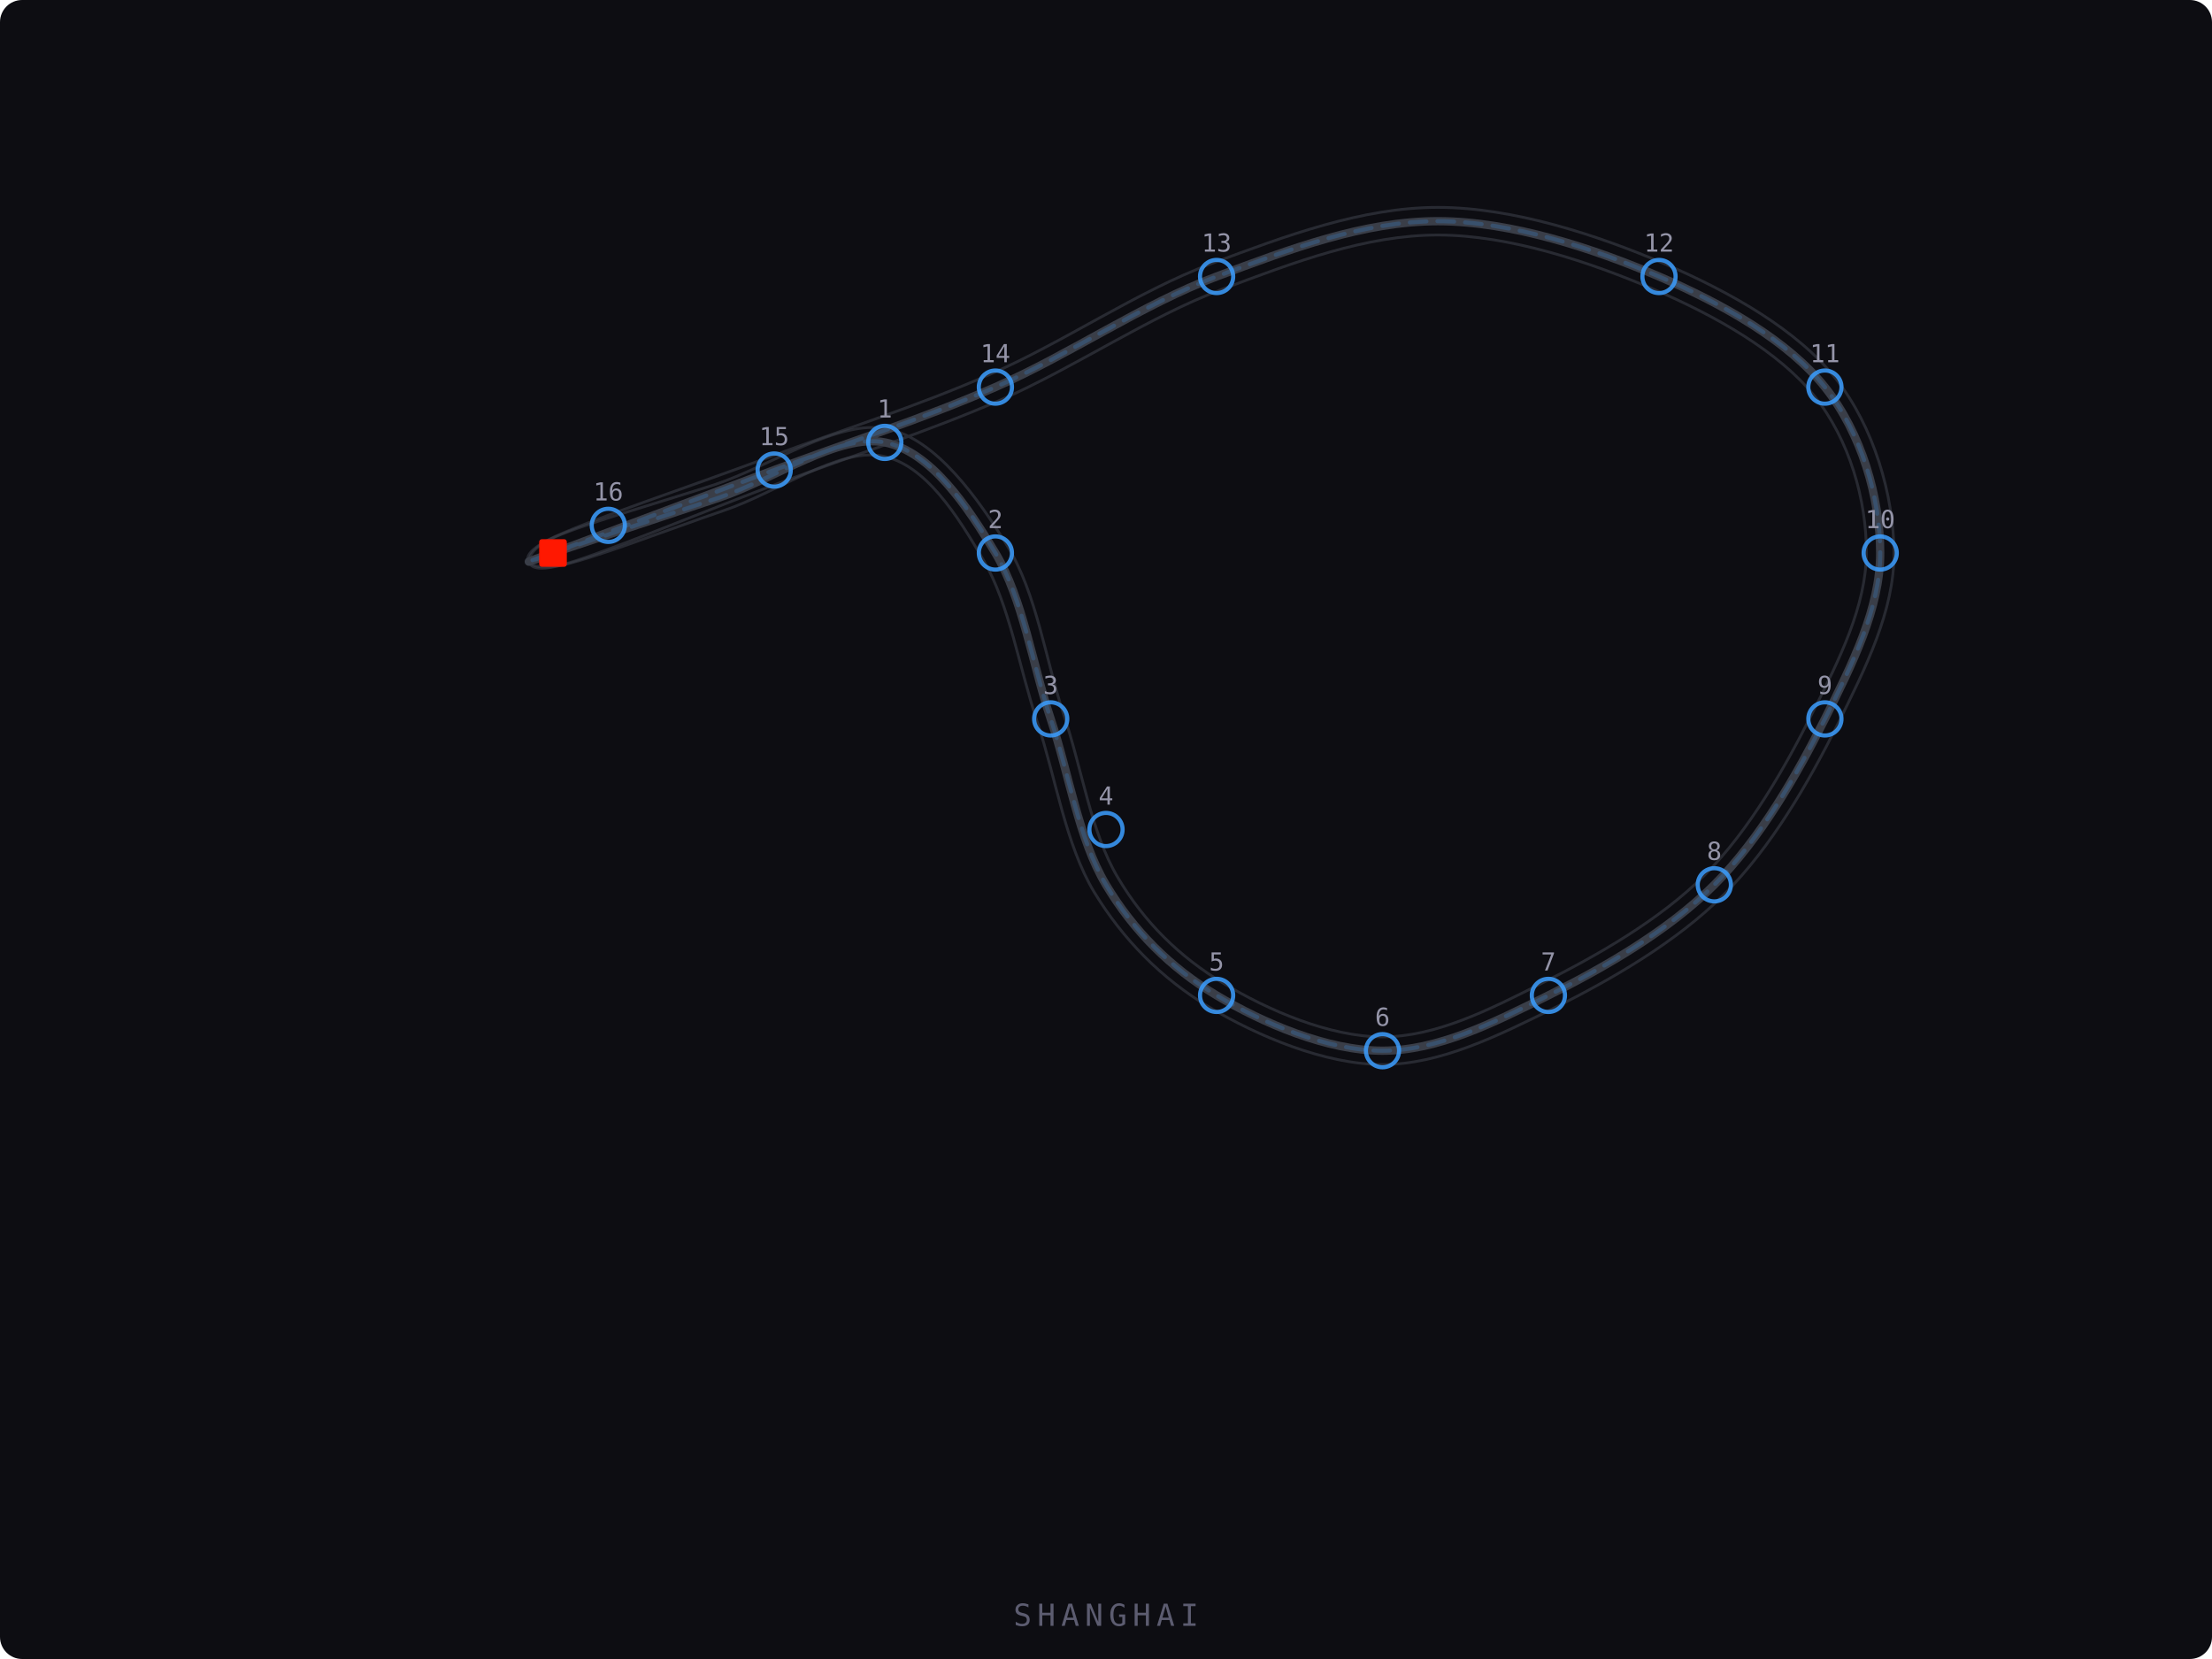
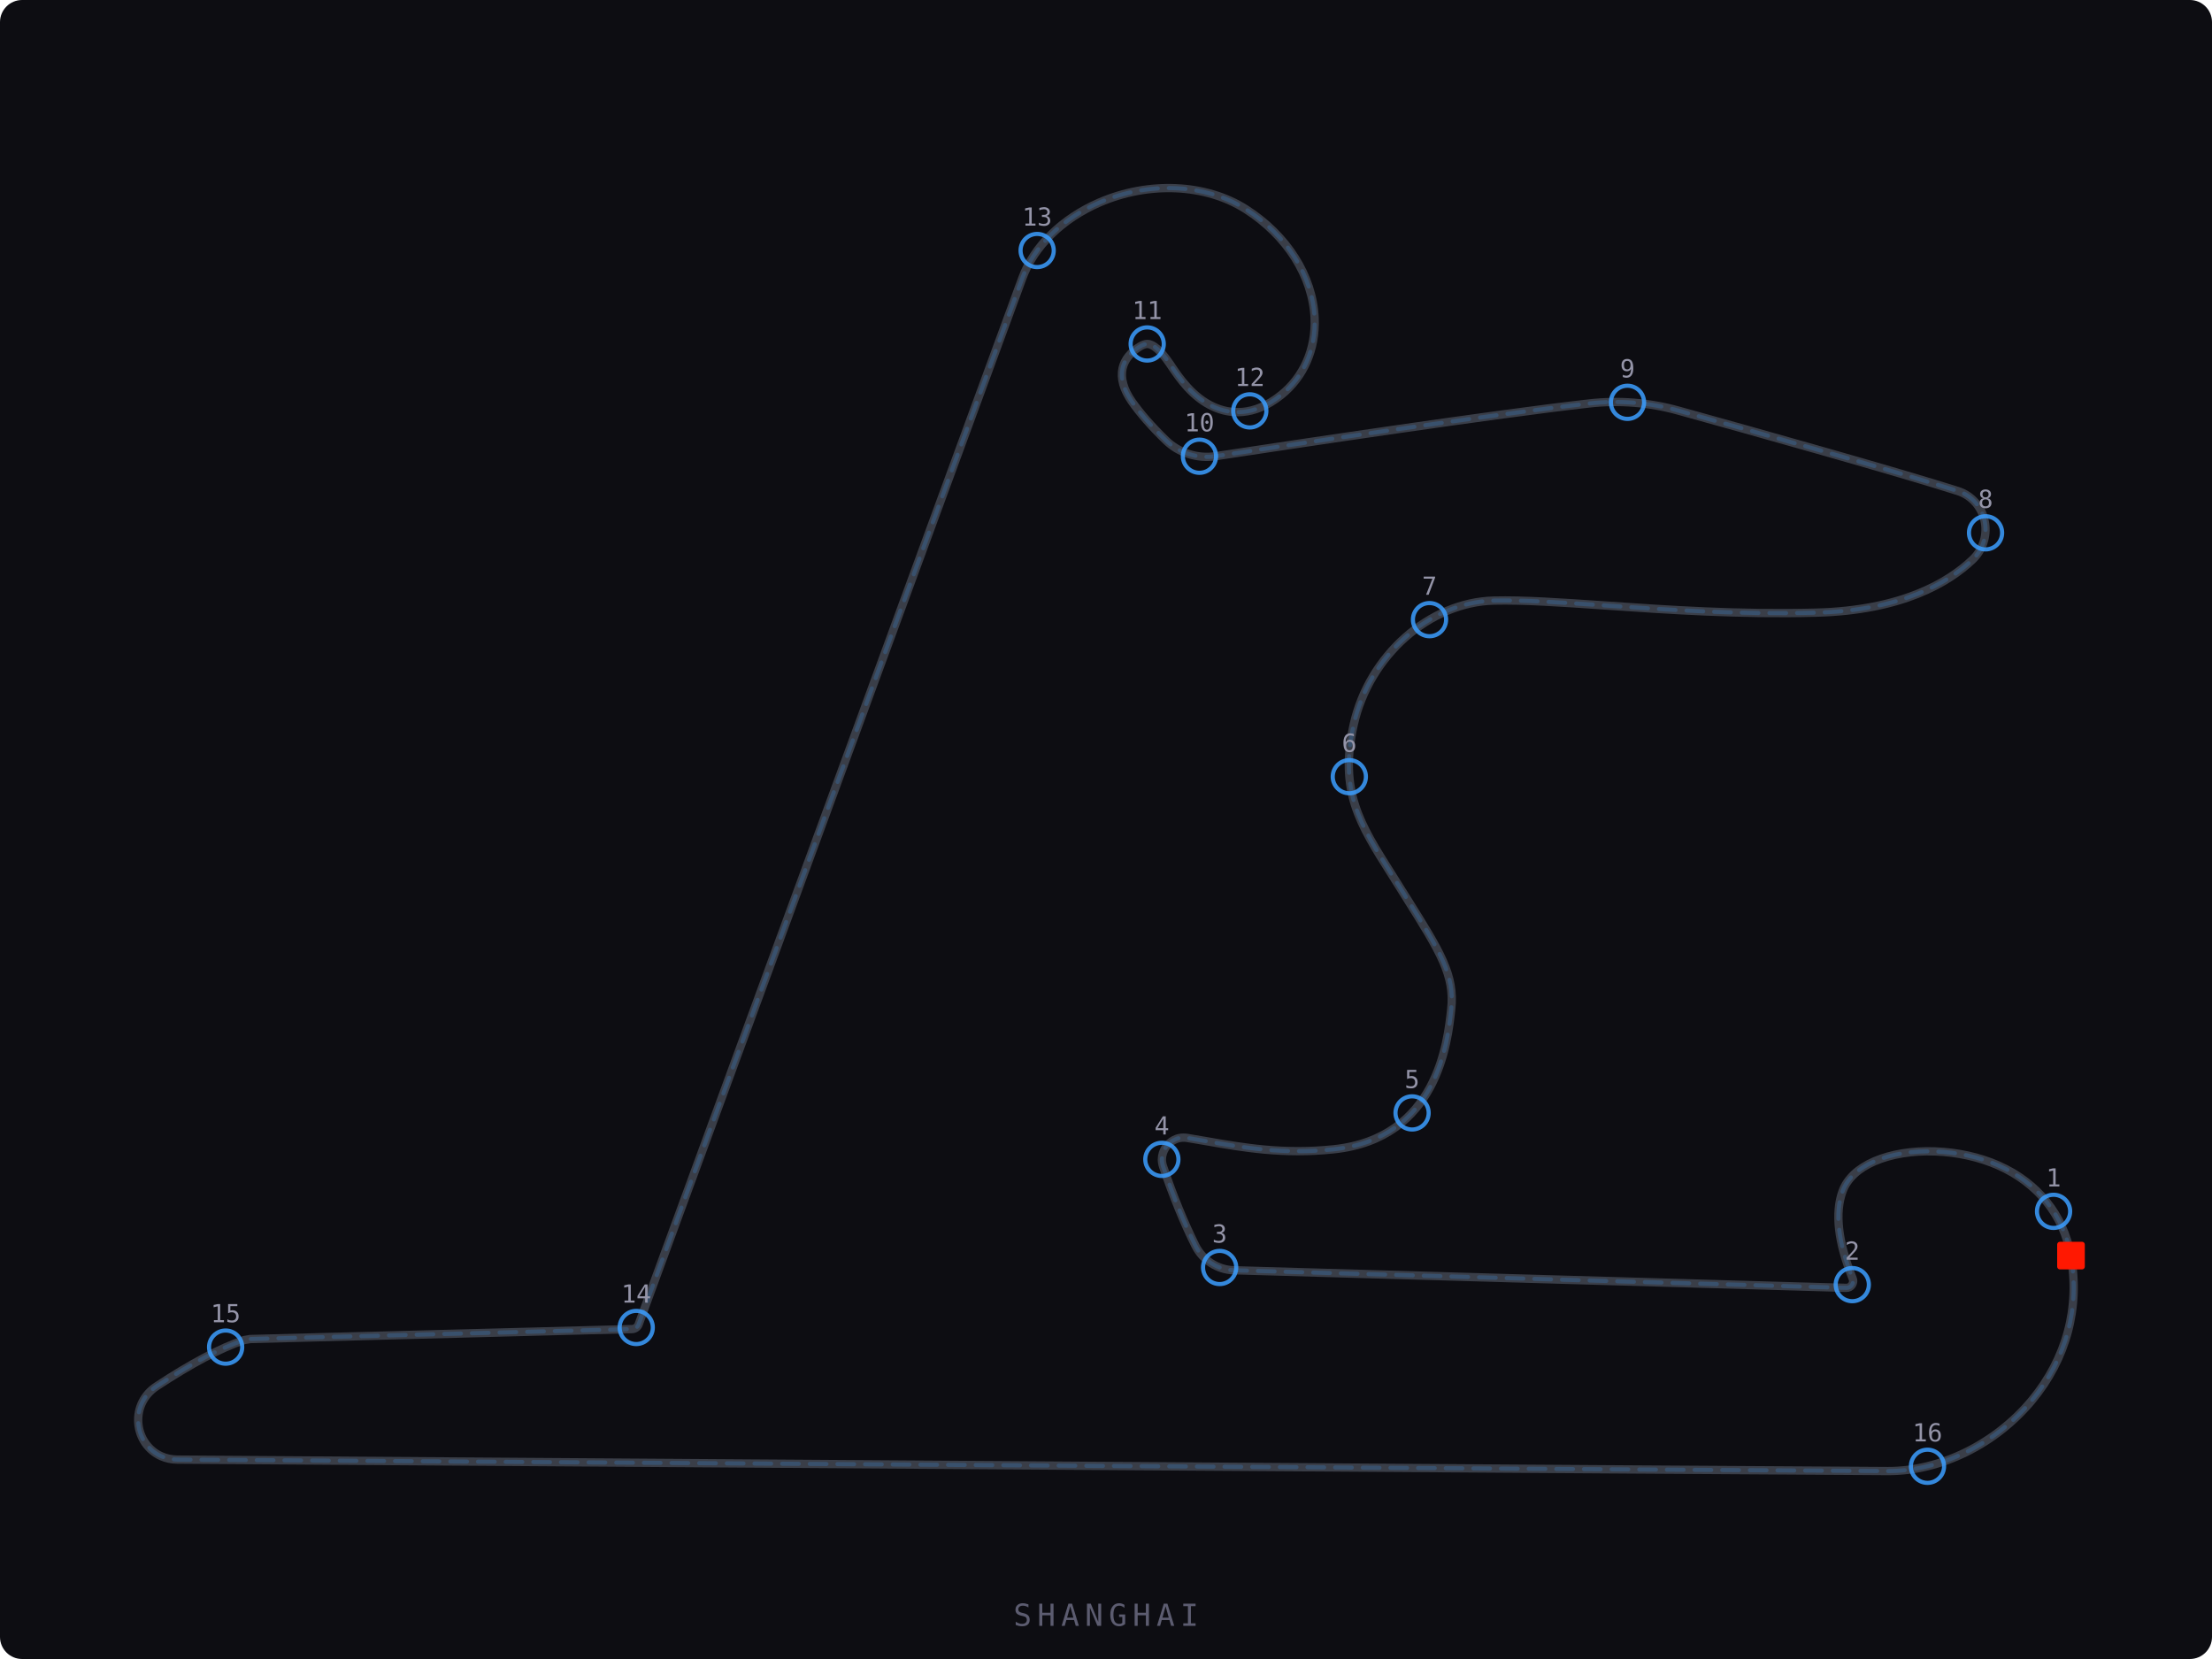
<svg xmlns="http://www.w3.org/2000/svg" viewBox="0 0 800 600" width="800" height="600">
  <defs>
    <style>
      .track-bg { fill: #0d0d12; }
      .track-line { fill: none; stroke: #3a3e48; stroke-width: 3; stroke-linecap: round; stroke-linejoin: round; }
      .track-line-accent { fill: none; stroke: rgba(59,158,255,0.20); stroke-width: 1.5; stroke-linecap: round; stroke-dasharray: 6,4; }
      .track-edge { fill: none; stroke: #3a3e48; stroke-width: 1; stroke-linecap: round; stroke-linejoin: round; opacity: 0.6; }
    </style>
  </defs>
  <rect class="track-bg" width="800" height="600" rx="8" />
-   <path class="track-edge" d="M 201.6 204.7 C 212.1 203.0 242.0 191.4 261.6 184.7 C 281.2 178.1 303.3 161.9 319.0 164.9 C 334.7 167.9 346.3 186.5 355.7 202.6 C 365.1 218.7 368.6 241.6 375.3 261.6 C 381.9 281.6 385.4 305.5 395.7 322.6 C 406.1 339.7 420.0 353.9 437.4 364.3 C 454.8 374.7 479.2 385.0 500.0 385.0 C 520.8 385.0 541.6 374.7 562.2 364.5 C 582.8 354.2 606.5 340.6 623.5 323.5 C 640.6 306.5 654.2 282.8 664.5 262.2 C 674.7 241.6 685.1 220.9 685.0 200.0 C 684.9 179.1 677.7 154.3 663.9 136.9 C 650.1 119.4 626.0 105.7 602.0 95.4 C 578.0 85.1 547.3 75.0 520.0 75.0 C 492.7 75.0 465.2 85.2 438.2 95.3 C 411.2 105.4 384.7 123.8 358.0 135.4 C 331.3 147.1 304.9 155.3 278.2 165.3 C 251.6 175.3 211.0 188.7 198.2 195.3 C 185.5 201.9 191.0 206.5 201.6 204.7 Z" />
-   <path class="track-edge" d="M 198.4 195.3 C 207.9 190.4 238.0 181.9 258.4 175.3 C 278.8 168.6 303.3 151.4 321.0 155.1 C 338.6 158.8 353.7 180.2 364.3 197.4 C 374.9 214.6 378.1 238.4 384.7 258.4 C 391.4 278.4 394.6 301.2 404.3 317.4 C 413.9 333.6 426.6 346.1 442.6 355.7 C 458.5 365.3 480.8 375.0 500.0 375.0 C 519.2 375.0 538.4 365.3 557.8 355.5 C 577.2 345.8 600.2 332.8 616.5 316.5 C 632.8 300.2 645.8 277.2 655.5 257.8 C 665.3 238.4 674.9 219.1 675.0 200.0 C 675.1 180.9 668.9 159.0 656.1 143.1 C 643.3 127.2 620.7 114.3 598.0 104.6 C 575.3 94.9 546.0 85.0 520.0 85.0 C 494.0 85.0 468.1 94.8 441.8 104.7 C 415.4 114.6 388.7 132.9 362.0 144.6 C 335.3 156.2 308.5 164.7 281.8 174.7 C 255.0 184.7 215.6 201.3 201.8 204.7 C 187.9 208.1 189.0 200.2 198.4 195.3 Z" />
-   <path class="track-line" d="M 200.0 200.0 C 210.0 196.7 240.0 186.7 260.0 180.0 C 280.0 173.3 303.3 156.7 320.0 160.0 C 336.7 163.3 350.0 183.3 360.0 200.0 C 370.0 216.7 373.3 240.0 380.0 260.0 C 386.7 280.0 390.0 303.3 400.0 320.0 C 410.0 336.7 423.3 350.0 440.0 360.0 C 456.7 370.0 480.0 380.0 500.0 380.0 C 520.0 380.0 540.0 370.0 560.0 360.0 C 580.0 350.0 603.3 336.7 620.0 320.0 C 636.7 303.3 650.0 280.0 660.0 260.0 C 670.0 240.0 680.0 220.0 680.0 200.0 C 680.0 180.0 673.3 156.7 660.0 140.0 C 646.7 123.3 623.3 110.0 600.0 100.0 C 576.7 90.0 546.7 80.0 520.0 80.0 C 493.3 80.0 466.7 90.0 440.0 100.0 C 413.3 110.0 386.7 128.3 360.0 140.0 C 333.3 151.7 306.7 160.0 280.0 170.0 C 253.3 180.0 213.3 195.0 200.0 200.0 C 186.7 205.0 190.0 203.3 200.0 200.0 Z" />
-   <path class="track-line-accent" d="M 200.0 200.0 C 210.0 196.7 240.0 186.7 260.0 180.0 C 280.0 173.3 303.3 156.7 320.0 160.0 C 336.7 163.3 350.0 183.3 360.0 200.0 C 370.0 216.7 373.3 240.0 380.0 260.0 C 386.7 280.0 390.0 303.3 400.0 320.0 C 410.0 336.7 423.3 350.0 440.0 360.0 C 456.7 370.0 480.0 380.0 500.0 380.0 C 520.0 380.0 540.0 370.0 560.0 360.0 C 580.0 350.0 603.3 336.7 620.0 320.0 C 636.7 303.3 650.0 280.0 660.0 260.0 C 670.0 240.0 680.0 220.0 680.0 200.0 C 680.0 180.0 673.3 156.7 660.0 140.0 C 646.7 123.3 623.3 110.0 600.0 100.0 C 576.7 90.0 546.7 80.0 520.0 80.0 C 493.3 80.0 466.7 90.0 440.0 100.0 C 413.3 110.0 386.7 128.3 360.0 140.0 C 333.3 151.7 306.7 160.0 280.0 170.0 C 253.3 180.0 213.3 195.0 200.0 200.0 C 186.7 205.0 190.0 203.3 200.0 200.0 Z" />
-   <rect x="195.0" y="195.0" width="10" height="10" fill="#FF1801" rx="1" />
-   <circle cx="320.0" cy="160.0" r="6" fill="none" stroke="#3B9EFF" stroke-width="1.5" opacity="0.85" />
-   <text x="320.0" y="151.0" text-anchor="middle" fill="#9494a8" font-size="9" font-family="monospace">1</text>
-   <circle cx="360.0" cy="200.0" r="6" fill="none" stroke="#3B9EFF" stroke-width="1.5" opacity="0.85" />
-   <text x="360.0" y="191.0" text-anchor="middle" fill="#9494a8" font-size="9" font-family="monospace">2</text>
-   <circle cx="380.0" cy="260.0" r="6" fill="none" stroke="#3B9EFF" stroke-width="1.5" opacity="0.85" />
-   <text x="380.0" y="251.0" text-anchor="middle" fill="#9494a8" font-size="9" font-family="monospace">3</text>
-   <circle cx="400.0" cy="300.0" r="6" fill="none" stroke="#3B9EFF" stroke-width="1.5" opacity="0.85" />
-   <text x="400.0" y="291.0" text-anchor="middle" fill="#9494a8" font-size="9" font-family="monospace">4</text>
-   <circle cx="440.0" cy="360.0" r="6" fill="none" stroke="#3B9EFF" stroke-width="1.5" opacity="0.85" />
-   <text x="440.0" y="351.0" text-anchor="middle" fill="#9494a8" font-size="9" font-family="monospace">5</text>
-   <circle cx="500.0" cy="380.0" r="6" fill="none" stroke="#3B9EFF" stroke-width="1.5" opacity="0.85" />
-   <text x="500.0" y="371.0" text-anchor="middle" fill="#9494a8" font-size="9" font-family="monospace">6</text>
-   <circle cx="560.0" cy="360.0" r="6" fill="none" stroke="#3B9EFF" stroke-width="1.5" opacity="0.85" />
-   <text x="560.0" y="351.0" text-anchor="middle" fill="#9494a8" font-size="9" font-family="monospace">7</text>
-   <circle cx="620.0" cy="320.0" r="6" fill="none" stroke="#3B9EFF" stroke-width="1.5" opacity="0.85" />
-   <text x="620.0" y="311.0" text-anchor="middle" fill="#9494a8" font-size="9" font-family="monospace">8</text>
-   <circle cx="660.0" cy="260.0" r="6" fill="none" stroke="#3B9EFF" stroke-width="1.5" opacity="0.85" />
-   <text x="660.0" y="251.0" text-anchor="middle" fill="#9494a8" font-size="9" font-family="monospace">9</text>
-   <circle cx="680.0" cy="200.0" r="6" fill="none" stroke="#3B9EFF" stroke-width="1.5" opacity="0.85" />
-   <text x="680.0" y="191.0" text-anchor="middle" fill="#9494a8" font-size="9" font-family="monospace">10</text>
-   <circle cx="660.0" cy="140.0" r="6" fill="none" stroke="#3B9EFF" stroke-width="1.5" opacity="0.85" />
-   <text x="660.0" y="131.0" text-anchor="middle" fill="#9494a8" font-size="9" font-family="monospace">11</text>
-   <circle cx="600.0" cy="100.0" r="6" fill="none" stroke="#3B9EFF" stroke-width="1.5" opacity="0.85" />
-   <text x="600.0" y="91.0" text-anchor="middle" fill="#9494a8" font-size="9" font-family="monospace">12</text>
-   <circle cx="440.0" cy="100.0" r="6" fill="none" stroke="#3B9EFF" stroke-width="1.5" opacity="0.85" />
-   <text x="440.0" y="91.0" text-anchor="middle" fill="#9494a8" font-size="9" font-family="monospace">13</text>
-   <circle cx="360.0" cy="140.0" r="6" fill="none" stroke="#3B9EFF" stroke-width="1.5" opacity="0.85" />
-   <text x="360.0" y="131.0" text-anchor="middle" fill="#9494a8" font-size="9" font-family="monospace">14</text>
-   <circle cx="280.0" cy="170.0" r="6" fill="none" stroke="#3B9EFF" stroke-width="1.5" opacity="0.85" />
-   <text x="280.0" y="161.0" text-anchor="middle" fill="#9494a8" font-size="9" font-family="monospace">15</text>
-   <circle cx="220.0" cy="190.0" r="6" fill="none" stroke="#3B9EFF" stroke-width="1.5" opacity="0.85" />
-   <text x="220.0" y="181.0" text-anchor="middle" fill="#9494a8" font-size="9" font-family="monospace">16</text>
-   <text x="400.0" y="588" text-anchor="middle" fill="#5c5c70" font-size="11" font-family="monospace" letter-spacing="2">SHANGHAI</text>
+   <path class="track-edge" d="M 748.96 454.10 c -2.68 -14.70 -11.96 -26.25 -26.12 -32.56 c -14.06 -6.26 -32.55 -6.89 -44.96 -1.53 c -5.86 2.54 -9.83 6.26 -11.49 10.81 c -2.87 7.82 -1.65 18.43 3.64 31.54 c 0.44 1.09 0.03 1.94 -0.26 2.36 a 2.36 2.36 24.00 0 1 -2.07 1.05 l -221.57 -6.37 c -5.78 -0.17 -11.19 -3.67 -13.78 -8.87 c -4.14 -8.30 -8.07 -17.93 -11.70 -28.64 c -1.27 -3.77 0.58 -6.57 1.43 -7.59 c 0.87 -1.03 3.32 -3.39 7.31 -2.75 c 2.36 0.38 4.75 0.80 7.20 1.22 c 12.94 2.26 27.59 4.81 45.82 2.88 c 37.37 -3.96 41.14 -38.62 42.45 -50.70 c 1.34 -12.21 -4.04 -20.80 -15.84 -39.64 l -5.78 -9.21 c -11.44 -18.07 -19.00 -30.01 -13.67 -53.96 c 5.55 -25.03 27.35 -44.35 50.70 -44.93 c 10.74 -0.26 24.51 0.68 40.43 1.78 c 22.52 1.56 48.06 3.31 76.20 2.58 c 30.90 -0.80 47.77 -10.87 56.50 -19.17 a 15.06 15.06 24.00 0 0 4.50 -13.33 c -0.89 -5.41 -4.65 -9.85 -9.89 -11.51 c -22.71 -7.21 -73.03 -21.31 -101.02 -29.07 a 84.94 84.94 24.00 0 0 -32.36 -2.56 c -33.73 3.80 -105.64 14.60 -135.00 19.06 c -6.53 0.99 -13.27 -1.15 -17.99 -5.75 c -5.16 -5.01 -9.31 -9.76 -12.33 -14.09 c -2.96 -4.25 -4.11 -8.38 -3.32 -11.92 c 0.68 -3.13 2.96 -5.96 6.37 -7.97 c 2.07 -1.22 3.18 -0.90 4.06 -0.51 c 2.84 1.27 5.58 5.26 6.77 6.98 l 0.58 0.86 c 2.62 3.90 7.50 11.16 15.25 14.60 c 5.52 2.46 14.22 3.72 24.26 -4.28 c 8.23 -6.56 12.66 -16.73 12.17 -27.89 c -0.68 -15.15 -9.99 -29.88 -24.90 -39.38 c -14.48 -9.22 -35.07 -10.14 -52.93 -2.40 c -13.48 5.83 -23.63 15.78 -27.87 27.32 l -138.76 378.39 a 2.65 2.65 24.00 0 1 -2.40 1.73 l -138.14 3.60 l -2.16 0.38 c -8.41 2.78 -19.07 8.42 -31.72 16.75 c -4.49 2.96 -6.93 7.88 -6.56 13.20 c 0.39 5.33 3.57 9.95 8.32 12.06 c 1.78 0.79 3.70 1.19 5.70 1.21 c 98.41 0.67 590.80 4.06 618.77 4.15 c 19.00 0.06 38.94 -9.75 52.08 -25.60 c 12.47 -15.05 17.47 -33.63 14.04 -52.30 z" />
+   <path class="track-line" d="M 748.96 454.10 c -2.68 -14.70 -11.96 -26.25 -26.12 -32.56 c -14.06 -6.26 -32.55 -6.89 -44.96 -1.53 c -5.86 2.54 -9.83 6.26 -11.49 10.81 c -2.87 7.82 -1.65 18.43 3.64 31.54 c 0.44 1.09 0.03 1.94 -0.26 2.36 a 2.36 2.36 24.00 0 1 -2.07 1.05 l -221.57 -6.37 c -5.78 -0.17 -11.19 -3.67 -13.78 -8.87 c -4.14 -8.30 -8.07 -17.93 -11.70 -28.64 c -1.27 -3.77 0.58 -6.57 1.43 -7.59 c 0.87 -1.03 3.32 -3.39 7.31 -2.75 c 2.36 0.38 4.75 0.80 7.20 1.22 c 12.94 2.26 27.59 4.81 45.82 2.88 c 37.37 -3.96 41.14 -38.62 42.45 -50.70 c 1.34 -12.21 -4.04 -20.80 -15.84 -39.64 l -5.78 -9.21 c -11.44 -18.07 -19.00 -30.01 -13.67 -53.96 c 5.55 -25.03 27.35 -44.35 50.70 -44.93 c 10.74 -0.26 24.51 0.68 40.43 1.78 c 22.52 1.56 48.06 3.31 76.20 2.58 c 30.90 -0.80 47.77 -10.87 56.50 -19.17 a 15.06 15.06 24.00 0 0 4.50 -13.33 c -0.89 -5.41 -4.65 -9.85 -9.89 -11.51 c -22.71 -7.21 -73.03 -21.31 -101.02 -29.07 a 84.94 84.94 24.00 0 0 -32.36 -2.56 c -33.73 3.80 -105.64 14.60 -135.00 19.06 c -6.53 0.99 -13.27 -1.15 -17.99 -5.75 c -5.16 -5.01 -9.31 -9.76 -12.33 -14.09 c -2.96 -4.25 -4.11 -8.38 -3.32 -11.92 c 0.68 -3.13 2.96 -5.96 6.37 -7.97 c 2.07 -1.22 3.18 -0.90 4.06 -0.51 c 2.84 1.27 5.58 5.26 6.77 6.98 l 0.58 0.86 c 2.62 3.90 7.50 11.16 15.25 14.60 c 5.52 2.46 14.22 3.72 24.26 -4.28 c 8.23 -6.56 12.66 -16.73 12.17 -27.89 c -0.68 -15.15 -9.99 -29.88 -24.90 -39.38 c -14.48 -9.22 -35.07 -10.14 -52.93 -2.40 c -13.48 5.83 -23.63 15.78 -27.87 27.32 l -138.76 378.39 a 2.65 2.65 24.00 0 1 -2.40 1.73 l -138.14 3.60 l -2.16 0.38 c -8.41 2.78 -19.07 8.42 -31.72 16.75 c -4.49 2.96 -6.93 7.88 -6.56 13.20 c 0.39 5.33 3.57 9.95 8.32 12.06 c 1.78 0.79 3.70 1.19 5.70 1.21 c 98.41 0.67 590.80 4.06 618.77 4.15 c 19.00 0.06 38.94 -9.75 52.08 -25.60 c 12.47 -15.05 17.47 -33.63 14.04 -52.30 z" />
+   <path class="track-line-accent" d="M 748.96 454.10 c -2.68 -14.70 -11.96 -26.25 -26.12 -32.56 c -14.06 -6.26 -32.55 -6.89 -44.96 -1.53 c -5.86 2.54 -9.83 6.26 -11.49 10.81 c -2.87 7.82 -1.65 18.43 3.64 31.54 c 0.44 1.09 0.03 1.94 -0.26 2.36 a 2.36 2.36 24.00 0 1 -2.07 1.05 l -221.57 -6.37 c -5.78 -0.17 -11.19 -3.67 -13.78 -8.87 c -4.14 -8.30 -8.07 -17.93 -11.70 -28.64 c -1.27 -3.77 0.58 -6.57 1.43 -7.59 c 0.87 -1.03 3.32 -3.39 7.31 -2.75 c 2.36 0.38 4.75 0.80 7.20 1.22 c 12.94 2.26 27.59 4.81 45.82 2.88 c 37.37 -3.96 41.14 -38.62 42.45 -50.70 c 1.34 -12.21 -4.04 -20.80 -15.84 -39.64 l -5.78 -9.21 c -11.44 -18.07 -19.00 -30.01 -13.67 -53.96 c 5.55 -25.03 27.35 -44.35 50.70 -44.93 c 10.74 -0.26 24.51 0.68 40.43 1.78 c 22.52 1.56 48.06 3.31 76.20 2.58 c 30.90 -0.80 47.77 -10.87 56.50 -19.17 a 15.06 15.06 24.00 0 0 4.50 -13.33 c -0.89 -5.41 -4.65 -9.85 -9.89 -11.51 c -22.71 -7.21 -73.03 -21.31 -101.02 -29.07 a 84.94 84.94 24.00 0 0 -32.36 -2.56 c -33.73 3.80 -105.64 14.60 -135.00 19.06 c -6.53 0.99 -13.27 -1.15 -17.99 -5.75 c -5.16 -5.01 -9.31 -9.76 -12.33 -14.09 c -2.96 -4.25 -4.11 -8.38 -3.32 -11.92 c 0.68 -3.13 2.96 -5.96 6.37 -7.97 c 2.07 -1.22 3.18 -0.90 4.06 -0.51 c 2.84 1.27 5.58 5.26 6.77 6.98 l 0.58 0.86 c 2.62 3.90 7.50 11.16 15.25 14.60 c 5.52 2.46 14.22 3.72 24.26 -4.28 c 8.23 -6.56 12.66 -16.73 12.17 -27.89 c -0.68 -15.15 -9.99 -29.88 -24.90 -39.38 c -14.48 -9.22 -35.07 -10.14 -52.93 -2.40 c -13.48 5.83 -23.63 15.78 -27.87 27.32 l -138.76 378.39 a 2.65 2.65 24.00 0 1 -2.40 1.73 l -138.14 3.60 l -2.16 0.38 c -8.41 2.78 -19.07 8.42 -31.72 16.75 c -4.49 2.96 -6.93 7.88 -6.56 13.20 c 0.39 5.33 3.57 9.95 8.32 12.06 c 1.78 0.79 3.70 1.19 5.70 1.21 c 98.41 0.67 590.80 4.06 618.77 4.15 c 19.00 0.06 38.94 -9.75 52.08 -25.60 c 12.47 -15.05 17.47 -33.63 14.04 -52.30 z" />
+   <rect x="744.0" y="449.1" width="10" height="10" fill="#FF1801" rx="1" />
+   <circle cx="742.7" cy="438.1" r="6" fill="none" stroke="#3B9EFF" stroke-width="1.5" opacity="0.85" />
+   <text x="742.7" y="429.1" text-anchor="middle" fill="#9494a8" font-size="9" font-family="monospace">1</text>
+   <circle cx="669.9" cy="464.6" r="6" fill="none" stroke="#3B9EFF" stroke-width="1.5" opacity="0.85" />
+   <text x="669.9" y="455.6" text-anchor="middle" fill="#9494a8" font-size="9" font-family="monospace">2</text>
+   <circle cx="441.1" cy="458.4" r="6" fill="none" stroke="#3B9EFF" stroke-width="1.5" opacity="0.85" />
+   <text x="441.1" y="449.4" text-anchor="middle" fill="#9494a8" font-size="9" font-family="monospace">3</text>
+   <circle cx="420.2" cy="419.3" r="6" fill="none" stroke="#3B9EFF" stroke-width="1.5" opacity="0.85" />
+   <text x="420.2" y="410.3" text-anchor="middle" fill="#9494a8" font-size="9" font-family="monospace">4</text>
+   <circle cx="510.7" cy="402.5" r="6" fill="none" stroke="#3B9EFF" stroke-width="1.5" opacity="0.85" />
+   <text x="510.7" y="393.5" text-anchor="middle" fill="#9494a8" font-size="9" font-family="monospace">5</text>
+   <circle cx="488.0" cy="280.9" r="6" fill="none" stroke="#3B9EFF" stroke-width="1.5" opacity="0.85" />
+   <text x="488.0" y="271.9" text-anchor="middle" fill="#9494a8" font-size="9" font-family="monospace">6</text>
+   <circle cx="517.0" cy="224.1" r="6" fill="none" stroke="#3B9EFF" stroke-width="1.5" opacity="0.85" />
+   <text x="517.0" y="215.1" text-anchor="middle" fill="#9494a8" font-size="9" font-family="monospace">7</text>
+   <circle cx="718.1" cy="192.7" r="6" fill="none" stroke="#3B9EFF" stroke-width="1.5" opacity="0.85" />
+   <text x="718.1" y="183.7" text-anchor="middle" fill="#9494a8" font-size="9" font-family="monospace">8</text>
+   <circle cx="588.6" cy="145.5" r="6" fill="none" stroke="#3B9EFF" stroke-width="1.5" opacity="0.85" />
+   <text x="588.6" y="136.5" text-anchor="middle" fill="#9494a8" font-size="9" font-family="monospace">9</text>
+   <circle cx="433.8" cy="165.0" r="6" fill="none" stroke="#3B9EFF" stroke-width="1.5" opacity="0.85" />
+   <text x="433.8" y="156.0" text-anchor="middle" fill="#9494a8" font-size="9" font-family="monospace">10</text>
+   <circle cx="414.9" cy="124.4" r="6" fill="none" stroke="#3B9EFF" stroke-width="1.5" opacity="0.85" />
+   <text x="414.9" y="115.4" text-anchor="middle" fill="#9494a8" font-size="9" font-family="monospace">11</text>
+   <circle cx="452.0" cy="148.6" r="6" fill="none" stroke="#3B9EFF" stroke-width="1.5" opacity="0.85" />
+   <text x="452.0" y="139.6" text-anchor="middle" fill="#9494a8" font-size="9" font-family="monospace">12</text>
+   <circle cx="375.1" cy="90.6" r="6" fill="none" stroke="#3B9EFF" stroke-width="1.5" opacity="0.85" />
+   <text x="375.1" y="81.6" text-anchor="middle" fill="#9494a8" font-size="9" font-family="monospace">13</text>
+   <circle cx="230.1" cy="480.1" r="6" fill="none" stroke="#3B9EFF" stroke-width="1.5" opacity="0.85" />
+   <text x="230.1" y="471.1" text-anchor="middle" fill="#9494a8" font-size="9" font-family="monospace">14</text>
+   <circle cx="81.6" cy="487.2" r="6" fill="none" stroke="#3B9EFF" stroke-width="1.5" opacity="0.85" />
+   <text x="81.6" y="478.2" text-anchor="middle" fill="#9494a8" font-size="9" font-family="monospace">15</text>
+   <circle cx="697.1" cy="530.3" r="6" fill="none" stroke="#3B9EFF" stroke-width="1.5" opacity="0.85" />
+   <text x="697.1" y="521.3" text-anchor="middle" fill="#9494a8" font-size="9" font-family="monospace">16</text>
+   <text x="400" y="588" text-anchor="middle" fill="#5c5c70" font-size="11" font-family="monospace" letter-spacing="2">SHANGHAI</text>
</svg>
